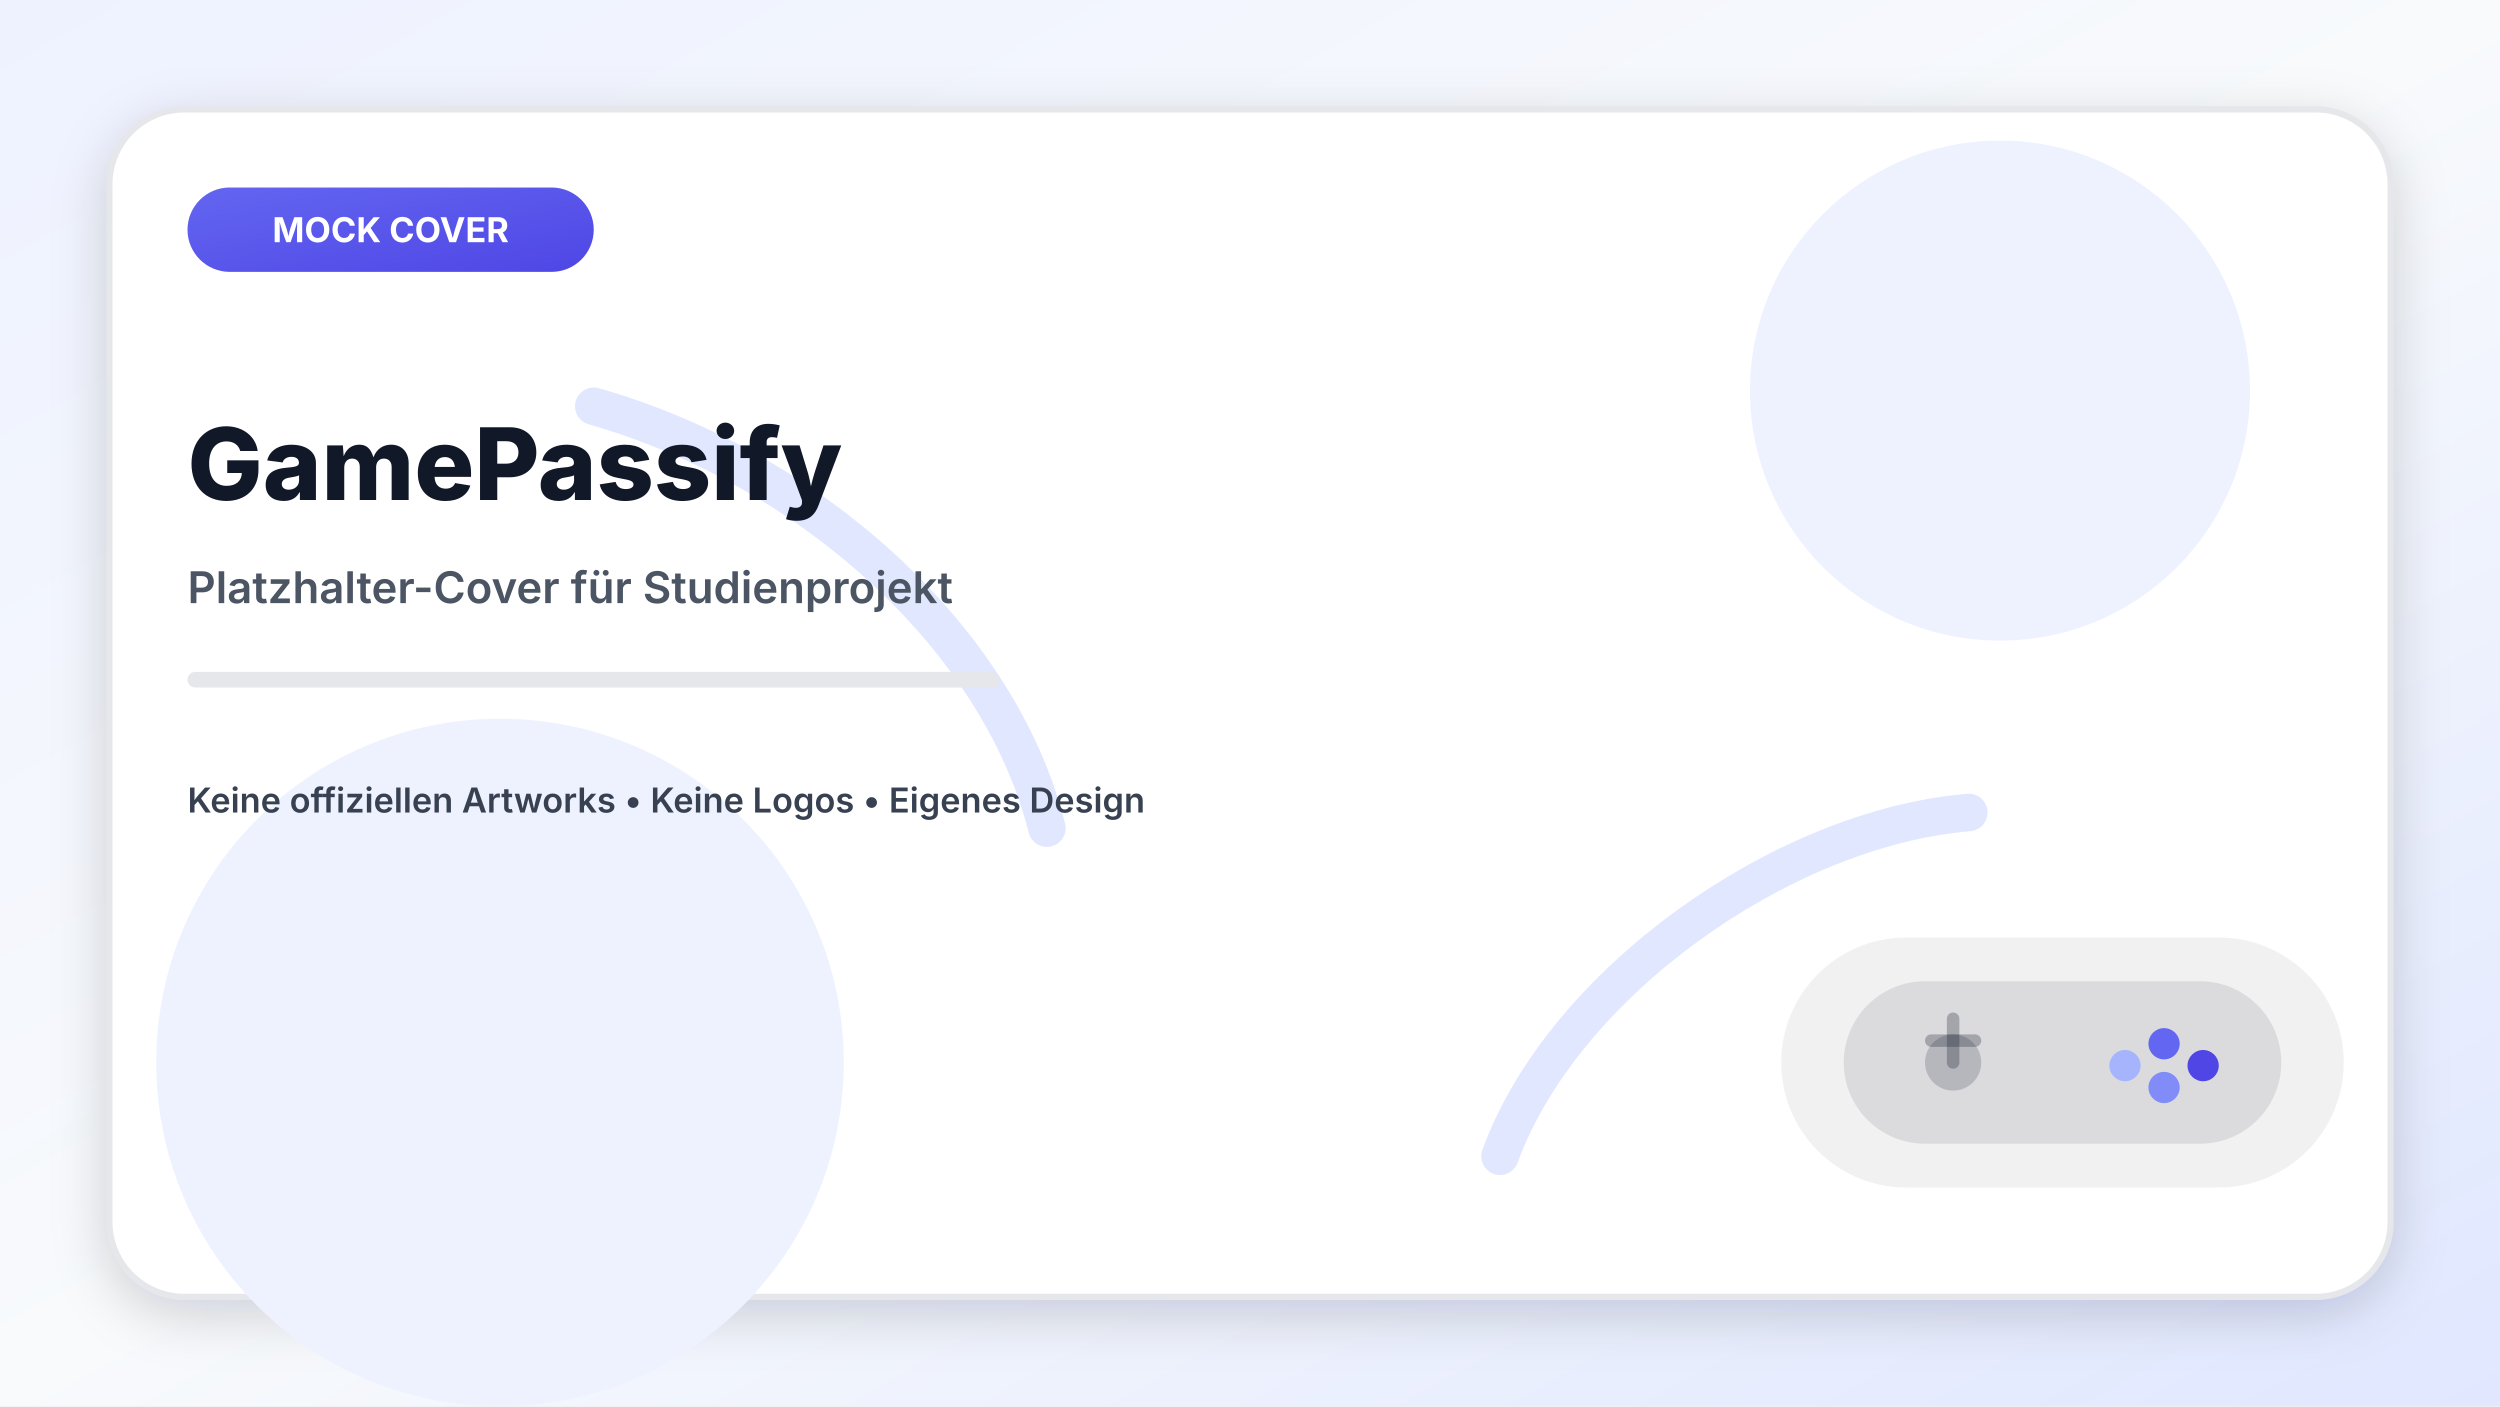
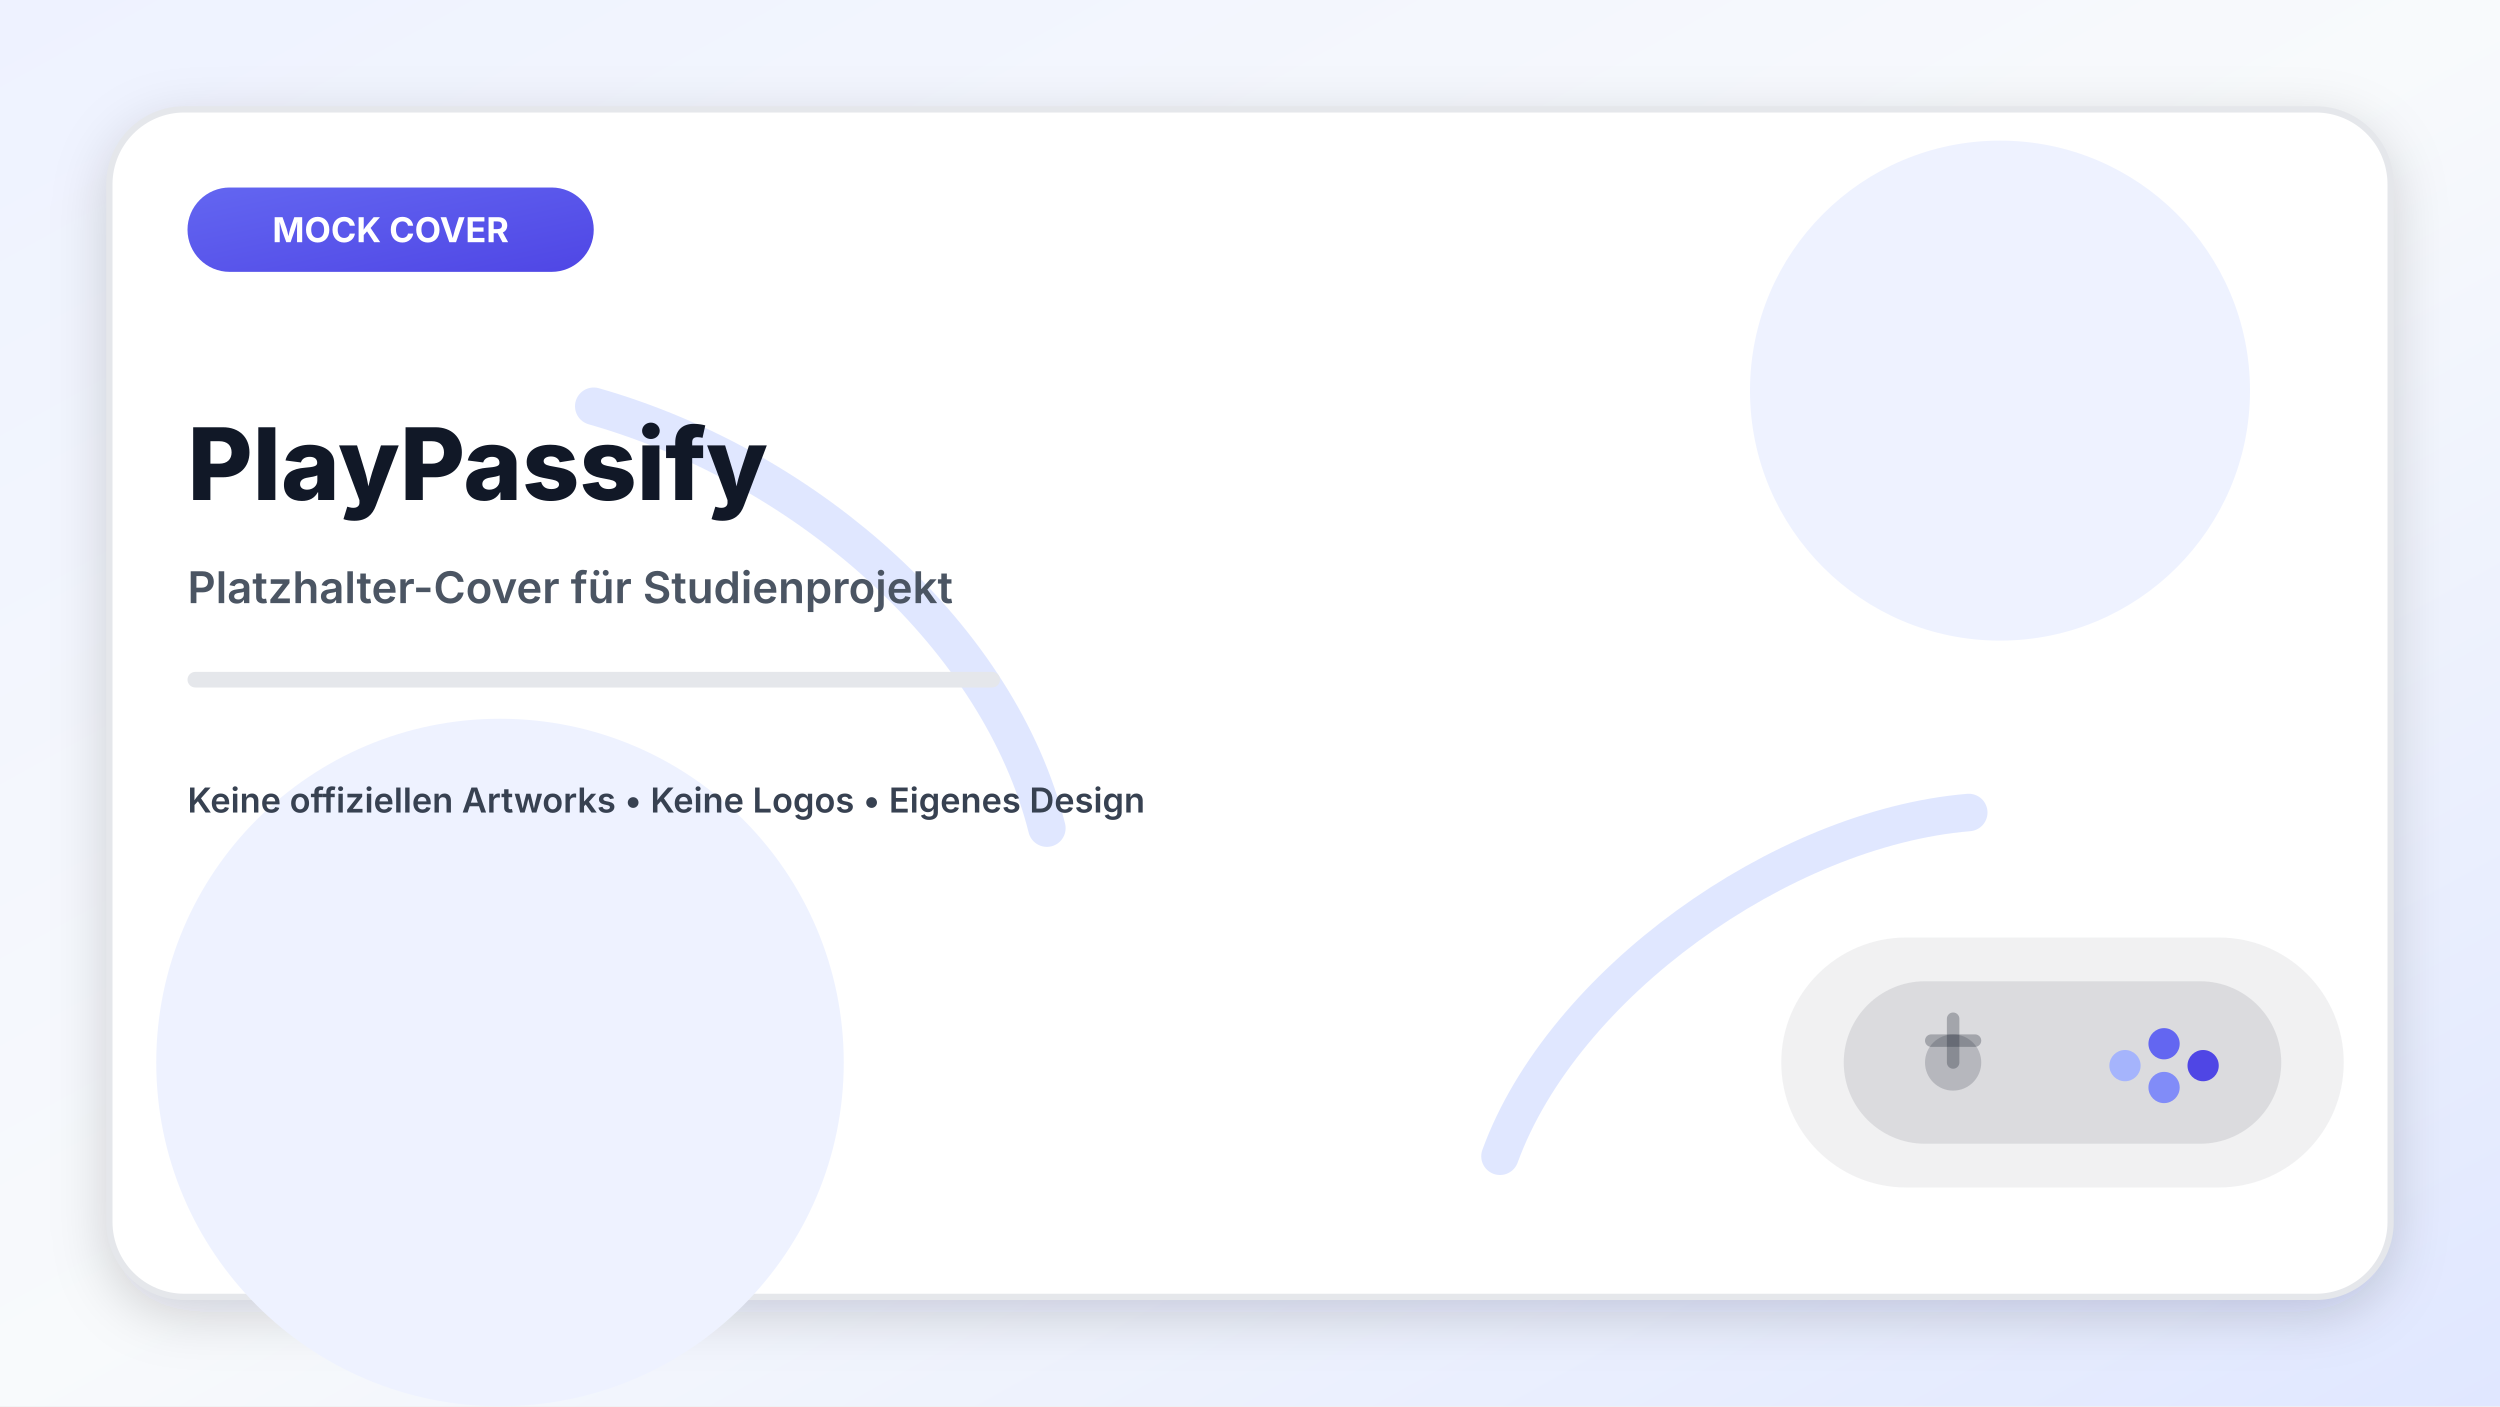
<svg xmlns="http://www.w3.org/2000/svg" width="1600" height="900" viewBox="0 0 1600 900" role="img" aria-label="Default Mock Cover">
  <defs>
    <linearGradient id="bg" x1="0" y1="0" x2="1" y2="1">
      <stop offset="0%" stop-color="#EEF2FF" />
      <stop offset="50%" stop-color="#F8FAFC" />
      <stop offset="100%" stop-color="#E0E7FF" />
    </linearGradient>
    <linearGradient id="chip" x1="0" y1="0" x2="1" y2="1">
      <stop offset="0%" stop-color="#6366F1" />
      <stop offset="100%" stop-color="#4F46E5" />
    </linearGradient>
    <filter id="shadow" x="-20%" y="-20%" width="140%" height="140%">
      <feDropShadow dx="0" dy="10" stdDeviation="18" flood-color="#111827" flood-opacity="0.18" />
    </filter>
  </defs>
  <rect width="1600" height="900" fill="url(#bg)" />
  <rect x="70" y="70" width="1460" height="760" rx="48" fill="#FFFFFF" filter="url(#shadow)" />
  <rect x="70" y="70" width="1460" height="760" rx="48" fill="none" stroke="#E5E7EB" stroke-width="4" />
  <circle cx="1280" cy="250" r="160" fill="#EEF2FF" />
  <circle cx="320" cy="680" r="220" fill="#EEF2FF" />
  <path d="M1260 520c-120 10-260 110-300 220" fill="none" stroke="#E0E7FF" stroke-width="24" stroke-linecap="round" />
  <path d="M380 260c140 40 260 150 290 270" fill="none" stroke="#E0E7FF" stroke-width="24" stroke-linecap="round" />
  <rect x="120" y="120" width="260" height="54" rx="27" fill="url(#chip)" />
  <text x="250" y="155" text-anchor="middle" font-family="Inter, system-ui, -apple-system, Segoe UI, Roboto, Arial" font-size="22" font-weight="700" fill="#FFFFFF">
    MOCK COVER
  </text>
  <text x="120" y="320" font-family="Inter, system-ui, -apple-system, Segoe UI, Roboto, Arial" font-size="64" font-weight="800" fill="#111827">
-     GamePassify
+     PlayPassify
  </text>
  <text x="120" y="386" font-family="Inter, system-ui, -apple-system, Segoe UI, Roboto, Arial" font-size="28" font-weight="600" fill="#4B5563">
    Platzhalter-Cover für Studienprojekt
  </text>
  <rect x="120" y="430" width="520" height="10" rx="5" fill="#E5E7EB" />
  <text x="120" y="520" font-family="Inter, system-ui, -apple-system, Segoe UI, Roboto, Arial" font-size="22" font-weight="600" fill="#374151">
    Keine offiziellen Artworks • Keine Logos • Eigenes Design
  </text>
  <g transform="translate(1140,600)">
    <rect x="0" y="0" width="360" height="160" rx="80" fill="#111827" opacity="0.06" />
    <rect x="40" y="28" width="280" height="104" rx="52" fill="#111827" opacity="0.10" />
    <circle cx="110" cy="80" r="18" fill="#111827" opacity="0.18" />
    <rect x="92" y="62" width="36" height="8" rx="4" fill="#111827" opacity="0.28" />
    <rect x="106" y="48" width="8" height="36" rx="4" fill="#111827" opacity="0.28" />
    <circle cx="245" cy="68" r="10" fill="#6366F1" />
    <circle cx="270" cy="82" r="10" fill="#4F46E5" />
    <circle cx="245" cy="96" r="10" fill="#818CF8" />
    <circle cx="220" cy="82" r="10" fill="#A5B4FC" />
  </g>
</svg>
